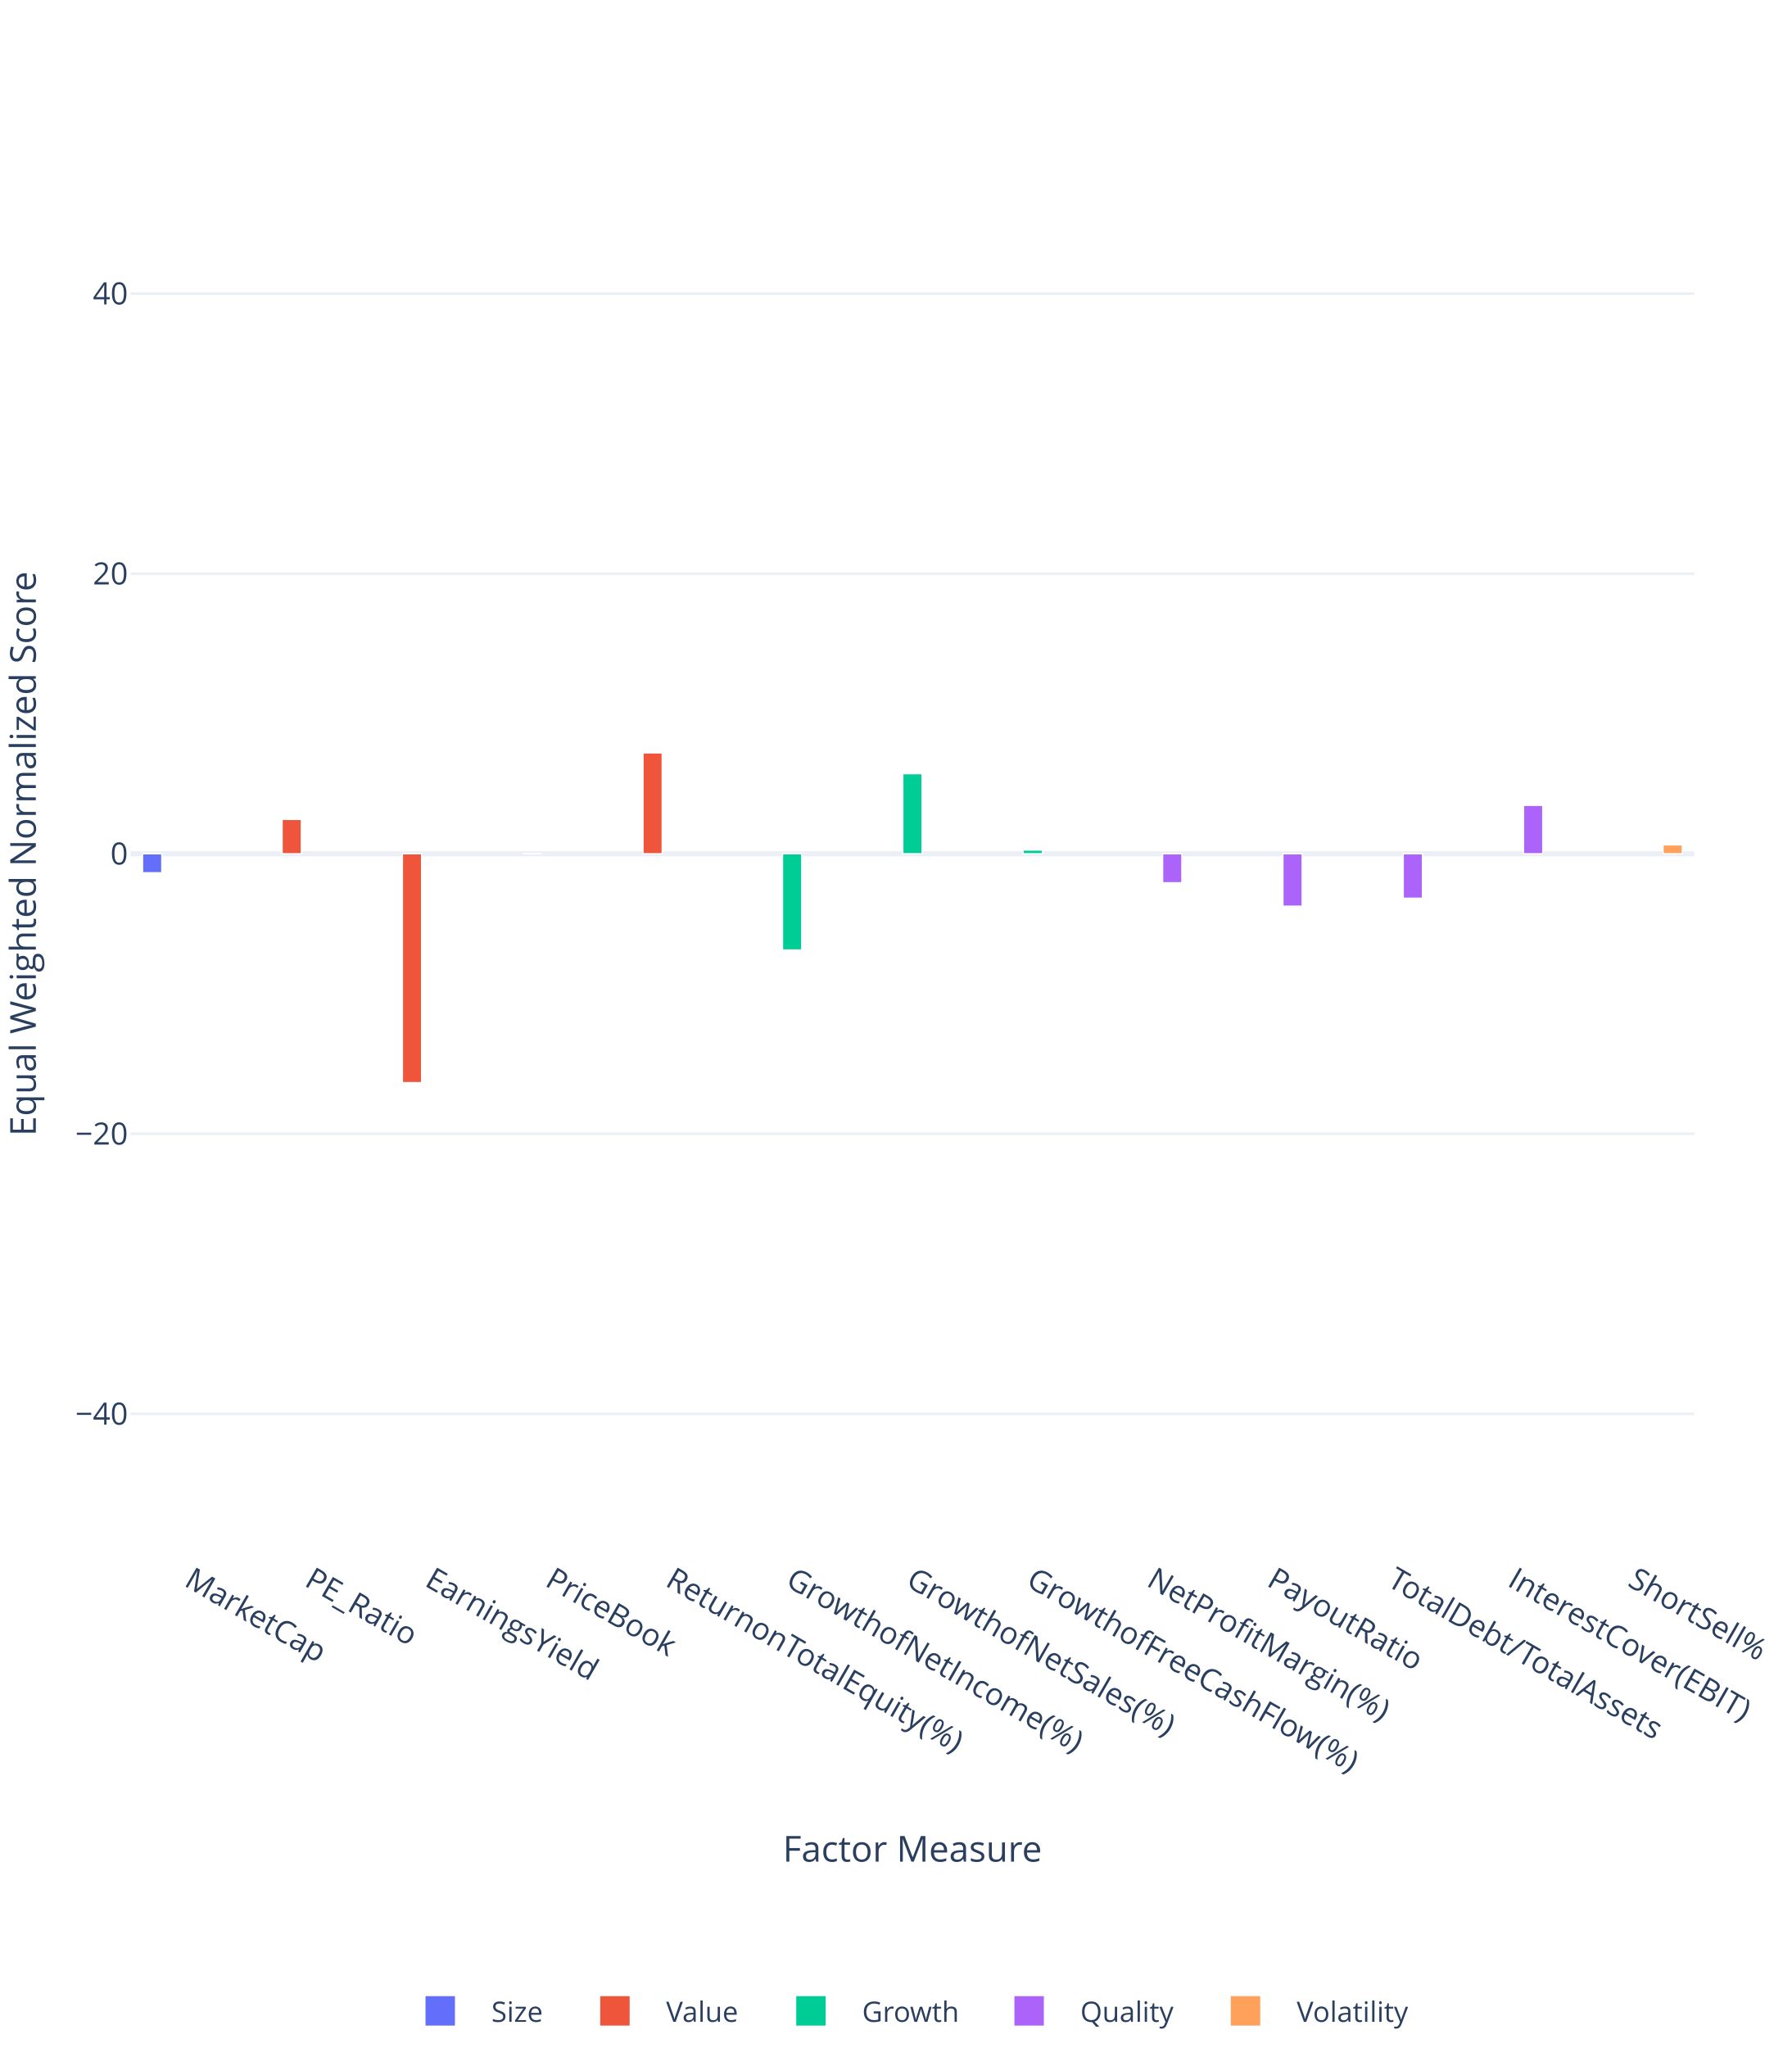
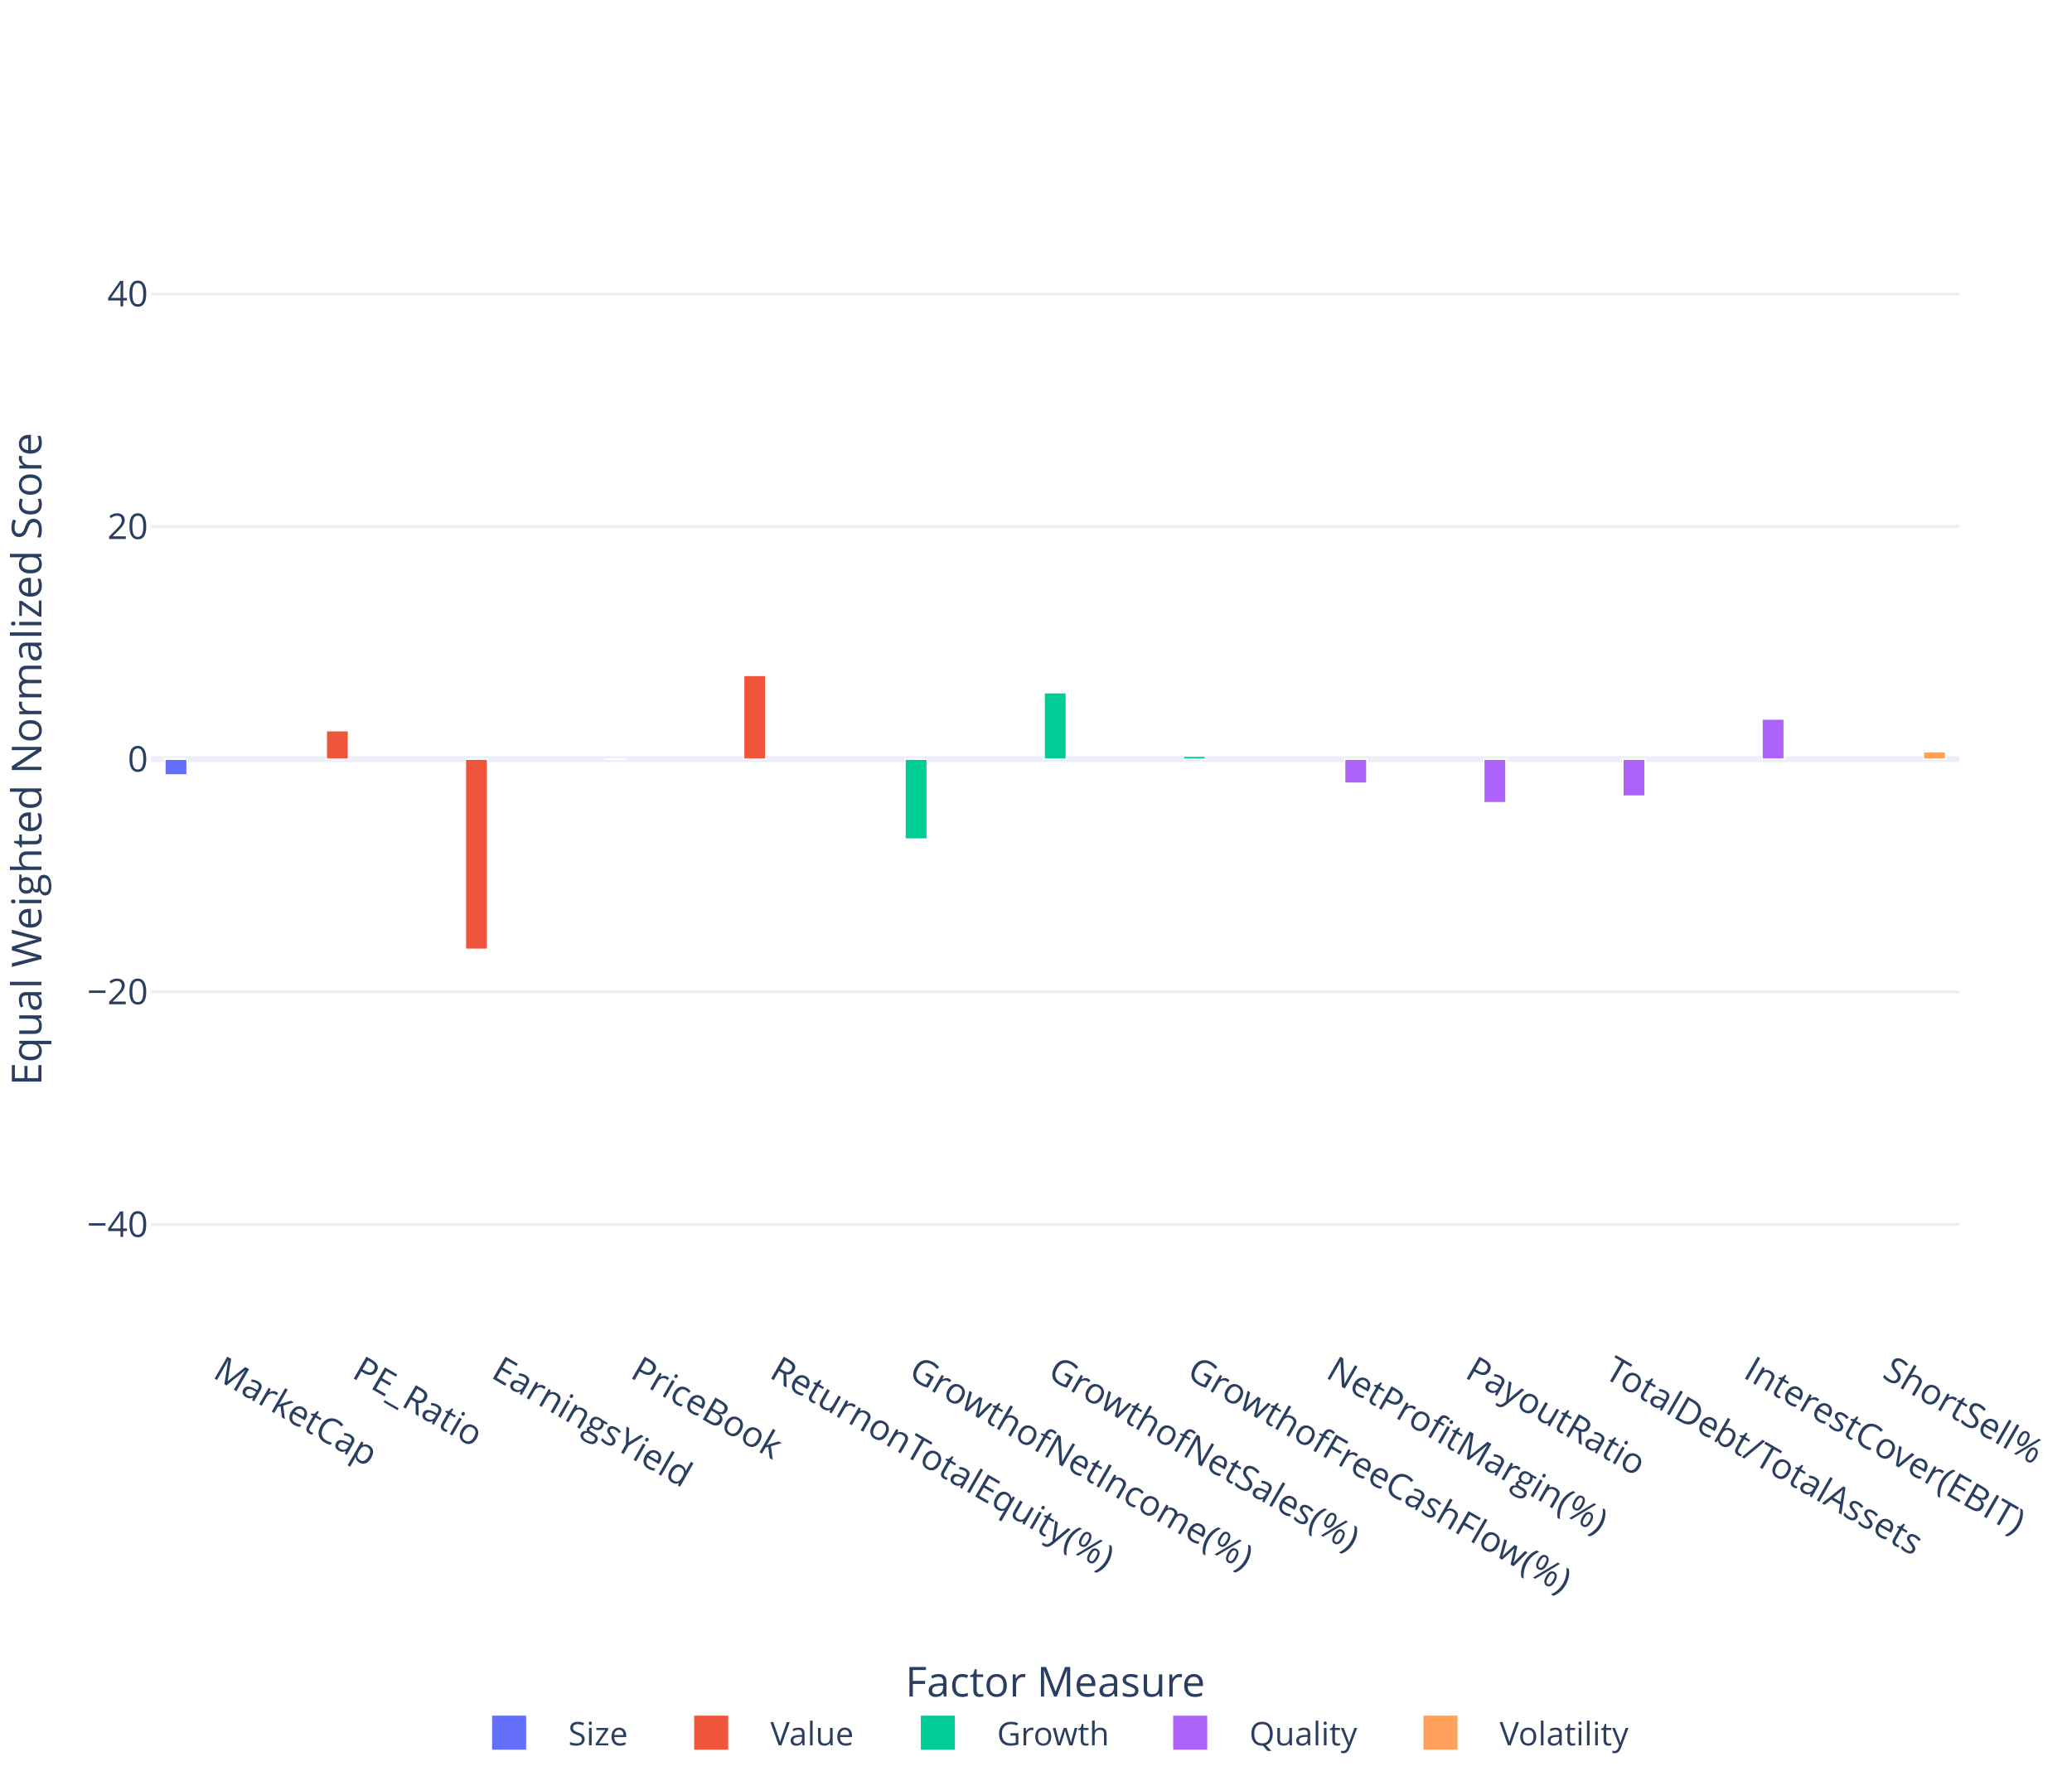
- <svg xmlns="http://www.w3.org/2000/svg" class="main-svg" width="700" height="800" style="" viewBox="0 0 700 800">
-   <rect x="0" y="0" width="700" height="800" style="fill: rgb(255, 255, 255); fill-opacity: 1;" />
-   <defs id="defs-2c1765">
+ <svg xmlns="http://www.w3.org/2000/svg" class="main-svg" width="700" height="600" style="" viewBox="0 0 700 600">
+   <rect x="0" y="0" width="700" height="600" style="fill: rgb(255, 255, 255); fill-opacity: 1;" />
+   <defs id="defs-04bb1e">
    <g class="clips">
-       <clipPath id="clip2c1765xyplot" class="plotclip">
-         <rect width="611" height="547" />
-       </clipPath>
-       <clipPath class="axesclip" id="clip2c1765x">
-         <rect x="51" y="0" width="611" height="800" />
-       </clipPath>
-       <clipPath class="axesclip" id="clip2c1765y">
-         <rect x="0" y="60" width="700" height="547" />
-       </clipPath>
-       <clipPath class="axesclip" id="clip2c1765xy">
-         <rect x="51" y="60" width="611" height="547" />
+       <clipPath id="clip04bb1exyplot" class="plotclip">
+         <rect width="611" height="393" />
+       </clipPath>
+       <clipPath class="axesclip" id="clip04bb1ex">
+         <rect x="51" y="0" width="611" height="600" />
+       </clipPath>
+       <clipPath class="axesclip" id="clip04bb1ey">
+         <rect x="0" y="60" width="700" height="393" />
+       </clipPath>
+       <clipPath class="axesclip" id="clip04bb1exy">
+         <rect x="51" y="60" width="611" height="393" />
      </clipPath>
    </g>
    <g class="gradients" />
    <g class="patterns" />
  </defs>
  <g class="bglayer" />
  <g class="layer-below">
    <g class="imagelayer" />
    <g class="shapelayer" />
  </g>
  <g class="cartesianlayer">
    <g class="subplot xy">
      <g class="layer-subplot">
        <g class="shapelayer" />
        <g class="imagelayer" />
      </g>
      <g class="minor-gridlayer">
        <g class="x" />
        <g class="y" />
      </g>
      <g class="gridlayer">
        <g class="x" />
        <g class="y">
-           <path class="ygrid crisp" transform="translate(0,552.3)" d="M51,0h611" style="stroke: rgb(235, 240, 248); stroke-opacity: 1; stroke-width: 1px;" />
-           <path class="ygrid crisp" transform="translate(0,442.9)" d="M51,0h611" style="stroke: rgb(235, 240, 248); stroke-opacity: 1; stroke-width: 1px;" />
-           <path class="ygrid crisp" transform="translate(0,224.1)" d="M51,0h611" style="stroke: rgb(235, 240, 248); stroke-opacity: 1; stroke-width: 1px;" />
-           <path class="ygrid crisp" transform="translate(0,114.7)" d="M51,0h611" style="stroke: rgb(235, 240, 248); stroke-opacity: 1; stroke-width: 1px;" />
+           <path class="ygrid crisp" transform="translate(0,413.7)" d="M51,0h611" style="stroke: rgb(235, 240, 248); stroke-opacity: 1; stroke-width: 1px;" />
+           <path class="ygrid crisp" transform="translate(0,335.1)" d="M51,0h611" style="stroke: rgb(235, 240, 248); stroke-opacity: 1; stroke-width: 1px;" />
+           <path class="ygrid crisp" transform="translate(0,177.9)" d="M51,0h611" style="stroke: rgb(235, 240, 248); stroke-opacity: 1; stroke-width: 1px;" />
+           <path class="ygrid crisp" transform="translate(0,99.3)" d="M51,0h611" style="stroke: rgb(235, 240, 248); stroke-opacity: 1; stroke-width: 1px;" />
        </g>
      </g>
      <g class="zerolinelayer">
-         <path class="yzl zl crisp" transform="translate(0,333.5)" d="M51,0h611" style="stroke: rgb(235, 240, 248); stroke-opacity: 1; stroke-width: 2px;" />
+         <path class="yzl zl crisp" transform="translate(0,256.5)" d="M51,0h611" style="stroke: rgb(235, 240, 248); stroke-opacity: 1; stroke-width: 2px;" />
      </g>
      <path class="xlines-below" />
      <path class="ylines-below" />
      <g class="overlines-below" />
      <g class="xaxislayer-below" />
      <g class="yaxislayer-below" />
      <g class="overaxes-below" />
-       <g class="plot" transform="translate(51,60)" clip-path="url(#clip2c1765xyplot)">
+       <g class="plot" transform="translate(51,60)" clip-path="url(#clip04bb1exyplot)">
        <g class="barlayer mlayer">
          <g class="trace bars" style="opacity: 1;">
            <g class="points">
              <g class="point">
-                 <path d="M4.7,273.5V280.92H12.22V273.5Z" style="vector-effect: none; opacity: 1; stroke-width: 0.5px; fill: rgb(99, 110, 250); fill-opacity: 1; stroke: rgb(255, 255, 255); stroke-opacity: 1;" />
-               </g>
-             </g>
-           </g>
-           <g class="trace bars" style="opacity: 1;">
-             <g class="points">
-               <g class="point">
-                 <path d="M59.22,273.5V260.08H66.74V273.5Z" style="vector-effect: none; opacity: 1; stroke-width: 0.5px; fill: rgb(239, 85, 59); fill-opacity: 1; stroke: rgb(255, 255, 255); stroke-opacity: 1;" />
-               </g>
-               <g class="point">
-                 <path d="M106.22,273.5V362.91H113.74V273.5Z" style="vector-effect: none; opacity: 1; stroke-width: 0.5px; fill: rgb(239, 85, 59); fill-opacity: 1; stroke: rgb(255, 255, 255); stroke-opacity: 1;" />
-               </g>
-               <g class="point">
-                 <path d="M153.22,273.5V273.5H160.74V273.5Z" style="vector-effect: none; opacity: 1; stroke-width: 0.5px; fill: rgb(239, 85, 59); fill-opacity: 1; stroke: rgb(255, 255, 255); stroke-opacity: 1;" />
-               </g>
-               <g class="point">
-                 <path d="M200.22,273.5V234.09H207.74V273.5Z" style="vector-effect: none; opacity: 1; stroke-width: 0.5px; fill: rgb(239, 85, 59); fill-opacity: 1; stroke: rgb(255, 255, 255); stroke-opacity: 1;" />
-               </g>
-             </g>
-           </g>
-           <g class="trace bars" style="opacity: 1;">
-             <g class="points">
-               <g class="point">
-                 <path d="M254.74,273.5V311.08H262.26V273.5Z" style="vector-effect: none; opacity: 1; stroke-width: 0.5px; fill: rgb(0, 204, 150); fill-opacity: 1; stroke: rgb(255, 255, 255); stroke-opacity: 1;" />
-               </g>
-               <g class="point">
-                 <path d="M301.74,273.5V242.22H309.26V273.5Z" style="vector-effect: none; opacity: 1; stroke-width: 0.5px; fill: rgb(0, 204, 150); fill-opacity: 1; stroke: rgb(255, 255, 255); stroke-opacity: 1;" />
-               </g>
-               <g class="point">
-                 <path d="M348.74,273.5V272.05H356.26V273.5Z" style="vector-effect: none; opacity: 1; stroke-width: 0.5px; fill: rgb(0, 204, 150); fill-opacity: 1; stroke: rgb(255, 255, 255); stroke-opacity: 1;" />
-               </g>
-             </g>
-           </g>
-           <g class="trace bars" style="opacity: 1;">
-             <g class="points">
-               <g class="point">
-                 <path d="M403.26,273.5V284.82H410.78V273.5Z" style="vector-effect: none; opacity: 1; stroke-width: 0.5px; fill: rgb(171, 99, 250); fill-opacity: 1; stroke: rgb(255, 255, 255); stroke-opacity: 1;" />
-               </g>
-               <g class="point">
-                 <path d="M450.26,273.5V293.98H457.78V273.5Z" style="vector-effect: none; opacity: 1; stroke-width: 0.5px; fill: rgb(171, 99, 250); fill-opacity: 1; stroke: rgb(255, 255, 255); stroke-opacity: 1;" />
-               </g>
-               <g class="point">
-                 <path d="M497.26,273.5V290.87H504.78V273.5Z" style="vector-effect: none; opacity: 1; stroke-width: 0.5px; fill: rgb(171, 99, 250); fill-opacity: 1; stroke: rgb(255, 255, 255); stroke-opacity: 1;" />
-               </g>
-               <g class="point">
-                 <path d="M544.26,273.5V254.58H551.78V273.5Z" style="vector-effect: none; opacity: 1; stroke-width: 0.5px; fill: rgb(171, 99, 250); fill-opacity: 1; stroke: rgb(255, 255, 255); stroke-opacity: 1;" />
-               </g>
-             </g>
-           </g>
-           <g class="trace bars" style="opacity: 1;">
-             <g class="points">
-               <g class="point">
-                 <path d="M598.78,273.5V270.03H606.3V273.5Z" style="vector-effect: none; opacity: 1; stroke-width: 0.5px; fill: rgb(255, 161, 90); fill-opacity: 1; stroke: rgb(255, 255, 255); stroke-opacity: 1;" />
+                 <path d="M4.7,196.5V201.83H12.22V196.5Z" style="vector-effect: none; opacity: 1; stroke-width: 0.5px; fill: rgb(99, 110, 250); fill-opacity: 1; stroke: rgb(255, 255, 255); stroke-opacity: 1;" />
+               </g>
+             </g>
+           </g>
+           <g class="trace bars" style="opacity: 1;">
+             <g class="points">
+               <g class="point">
+                 <path d="M59.22,196.5V186.86H66.74V196.5Z" style="vector-effect: none; opacity: 1; stroke-width: 0.5px; fill: rgb(239, 85, 59); fill-opacity: 1; stroke: rgb(255, 255, 255); stroke-opacity: 1;" />
+               </g>
+               <g class="point">
+                 <path d="M106.22,196.5V260.74H113.74V196.5Z" style="vector-effect: none; opacity: 1; stroke-width: 0.5px; fill: rgb(239, 85, 59); fill-opacity: 1; stroke: rgb(255, 255, 255); stroke-opacity: 1;" />
+               </g>
+               <g class="point">
+                 <path d="M153.22,196.5V196.5H160.74V196.5Z" style="vector-effect: none; opacity: 1; stroke-width: 0.5px; fill: rgb(239, 85, 59); fill-opacity: 1; stroke: rgb(255, 255, 255); stroke-opacity: 1;" />
+               </g>
+               <g class="point">
+                 <path d="M200.22,196.5V168.18H207.74V196.5Z" style="vector-effect: none; opacity: 1; stroke-width: 0.5px; fill: rgb(239, 85, 59); fill-opacity: 1; stroke: rgb(255, 255, 255); stroke-opacity: 1;" />
+               </g>
+             </g>
+           </g>
+           <g class="trace bars" style="opacity: 1;">
+             <g class="points">
+               <g class="point">
+                 <path d="M254.74,196.5V223.5H262.26V196.5Z" style="vector-effect: none; opacity: 1; stroke-width: 0.5px; fill: rgb(0, 204, 150); fill-opacity: 1; stroke: rgb(255, 255, 255); stroke-opacity: 1;" />
+               </g>
+               <g class="point">
+                 <path d="M301.74,196.5V174.03H309.26V196.5Z" style="vector-effect: none; opacity: 1; stroke-width: 0.5px; fill: rgb(0, 204, 150); fill-opacity: 1; stroke: rgb(255, 255, 255); stroke-opacity: 1;" />
+               </g>
+               <g class="point">
+                 <path d="M348.74,196.5V195.46H356.26V196.5Z" style="vector-effect: none; opacity: 1; stroke-width: 0.5px; fill: rgb(0, 204, 150); fill-opacity: 1; stroke: rgb(255, 255, 255); stroke-opacity: 1;" />
+               </g>
+             </g>
+           </g>
+           <g class="trace bars" style="opacity: 1;">
+             <g class="points">
+               <g class="point">
+                 <path d="M403.26,196.5V204.63H410.78V196.5Z" style="vector-effect: none; opacity: 1; stroke-width: 0.5px; fill: rgb(171, 99, 250); fill-opacity: 1; stroke: rgb(255, 255, 255); stroke-opacity: 1;" />
+               </g>
+               <g class="point">
+                 <path d="M450.26,196.5V211.21H457.78V196.5Z" style="vector-effect: none; opacity: 1; stroke-width: 0.5px; fill: rgb(171, 99, 250); fill-opacity: 1; stroke: rgb(255, 255, 255); stroke-opacity: 1;" />
+               </g>
+               <g class="point">
+                 <path d="M497.26,196.5V208.98H504.78V196.5Z" style="vector-effect: none; opacity: 1; stroke-width: 0.5px; fill: rgb(171, 99, 250); fill-opacity: 1; stroke: rgb(255, 255, 255); stroke-opacity: 1;" />
+               </g>
+               <g class="point">
+                 <path d="M544.26,196.5V182.91H551.78V196.5Z" style="vector-effect: none; opacity: 1; stroke-width: 0.5px; fill: rgb(171, 99, 250); fill-opacity: 1; stroke: rgb(255, 255, 255); stroke-opacity: 1;" />
+               </g>
+             </g>
+           </g>
+           <g class="trace bars" style="opacity: 1;">
+             <g class="points">
+               <g class="point">
+                 <path d="M598.78,196.5V194.01H606.3V196.5Z" style="vector-effect: none; opacity: 1; stroke-width: 0.5px; fill: rgb(255, 161, 90); fill-opacity: 1; stroke: rgb(255, 255, 255); stroke-opacity: 1;" />
              </g>
            </g>
          </g>
        </g>
      </g>
      <g class="overplot" />
      <path class="xlines-above crisp" d="M0,0" style="fill: none;" />
      <path class="ylines-above crisp" d="M0,0" style="fill: none;" />
      <g class="overlines-above" />
      <g class="xaxislayer-above">
        <g class="xtick">
-           <text text-anchor="start" x="0" y="620" transform="translate(74.5,0) rotate(30,0,614)" style="font-family: 'Open Sans', verdana, arial, sans-serif; font-size: 12px; fill: rgb(42, 63, 95); fill-opacity: 1; white-space: pre; opacity: 1;">MarketCap</text>
-         </g>
-         <g class="xtick">
-           <text text-anchor="start" x="0" y="620" transform="translate(121.5,0) rotate(30,0,614)" style="font-family: 'Open Sans', verdana, arial, sans-serif; font-size: 12px; fill: rgb(42, 63, 95); fill-opacity: 1; white-space: pre; opacity: 1;">PE_Ratio</text>
-         </g>
-         <g class="xtick">
-           <text text-anchor="start" x="0" y="620" transform="translate(168.5,0) rotate(30,0,614)" style="font-family: 'Open Sans', verdana, arial, sans-serif; font-size: 12px; fill: rgb(42, 63, 95); fill-opacity: 1; white-space: pre; opacity: 1;">EarningsYield</text>
-         </g>
-         <g class="xtick">
-           <text text-anchor="start" x="0" y="620" transform="translate(215.5,0) rotate(30,0,614)" style="font-family: 'Open Sans', verdana, arial, sans-serif; font-size: 12px; fill: rgb(42, 63, 95); fill-opacity: 1; white-space: pre; opacity: 1;">PriceBook</text>
-         </g>
-         <g class="xtick">
-           <text text-anchor="start" x="0" y="620" transform="translate(262.5,0) rotate(30,0,614)" style="font-family: 'Open Sans', verdana, arial, sans-serif; font-size: 12px; fill: rgb(42, 63, 95); fill-opacity: 1; white-space: pre; opacity: 1;">ReturnonTotalEquity(%)</text>
-         </g>
-         <g class="xtick">
-           <text text-anchor="start" x="0" y="620" transform="translate(309.5,0) rotate(30,0,614)" style="font-family: 'Open Sans', verdana, arial, sans-serif; font-size: 12px; fill: rgb(42, 63, 95); fill-opacity: 1; white-space: pre; opacity: 1;">GrowthofNetIncome(%)</text>
-         </g>
-         <g class="xtick">
-           <text text-anchor="start" x="0" y="620" transform="translate(356.5,0) rotate(30,0,614)" style="font-family: 'Open Sans', verdana, arial, sans-serif; font-size: 12px; fill: rgb(42, 63, 95); fill-opacity: 1; white-space: pre; opacity: 1;">GrowthofNetSales(%)</text>
-         </g>
-         <g class="xtick">
-           <text text-anchor="start" x="0" y="620" transform="translate(403.5,0) rotate(30,0,614)" style="font-family: 'Open Sans', verdana, arial, sans-serif; font-size: 12px; fill: rgb(42, 63, 95); fill-opacity: 1; white-space: pre; opacity: 1;">GrowthofFreeCashFlow(%)</text>
-         </g>
-         <g class="xtick">
-           <text text-anchor="start" x="0" y="620" transform="translate(450.5,0) rotate(30,0,614)" style="font-family: 'Open Sans', verdana, arial, sans-serif; font-size: 12px; fill: rgb(42, 63, 95); fill-opacity: 1; white-space: pre; opacity: 1;">NetProfitMargin(%)</text>
-         </g>
-         <g class="xtick">
-           <text text-anchor="start" x="0" y="620" transform="translate(497.5,0) rotate(30,0,614)" style="font-family: 'Open Sans', verdana, arial, sans-serif; font-size: 12px; fill: rgb(42, 63, 95); fill-opacity: 1; white-space: pre; opacity: 1;">PayoutRatio</text>
-         </g>
-         <g class="xtick">
-           <text text-anchor="start" x="0" y="620" transform="translate(544.5,0) rotate(30,0,614)" style="font-family: 'Open Sans', verdana, arial, sans-serif; font-size: 12px; fill: rgb(42, 63, 95); fill-opacity: 1; white-space: pre; opacity: 1;">TotalDebt/TotalAssets</text>
-         </g>
-         <g class="xtick">
-           <text text-anchor="start" x="0" y="620" transform="translate(591.5,0) rotate(30,0,614)" style="font-family: 'Open Sans', verdana, arial, sans-serif; font-size: 12px; fill: rgb(42, 63, 95); fill-opacity: 1; white-space: pre; opacity: 1;">InterestCover(EBIT)</text>
-         </g>
-         <g class="xtick">
-           <text text-anchor="start" x="0" y="620" transform="translate(638.5,0) rotate(30,0,614)" style="font-family: 'Open Sans', verdana, arial, sans-serif; font-size: 12px; fill: rgb(42, 63, 95); fill-opacity: 1; white-space: pre; opacity: 1;">ShortSell%</text>
+           <text text-anchor="start" x="0" y="466" transform="translate(74.5,0) rotate(30,0,460)" style="font-family: 'Open Sans', verdana, arial, sans-serif; font-size: 12px; fill: rgb(42, 63, 95); fill-opacity: 1; white-space: pre; opacity: 1;">MarketCap</text>
+         </g>
+         <g class="xtick">
+           <text text-anchor="start" x="0" y="466" transform="translate(121.5,0) rotate(30,0,460)" style="font-family: 'Open Sans', verdana, arial, sans-serif; font-size: 12px; fill: rgb(42, 63, 95); fill-opacity: 1; white-space: pre; opacity: 1;">PE_Ratio</text>
+         </g>
+         <g class="xtick">
+           <text text-anchor="start" x="0" y="466" transform="translate(168.5,0) rotate(30,0,460)" style="font-family: 'Open Sans', verdana, arial, sans-serif; font-size: 12px; fill: rgb(42, 63, 95); fill-opacity: 1; white-space: pre; opacity: 1;">EarningsYield</text>
+         </g>
+         <g class="xtick">
+           <text text-anchor="start" x="0" y="466" transform="translate(215.5,0) rotate(30,0,460)" style="font-family: 'Open Sans', verdana, arial, sans-serif; font-size: 12px; fill: rgb(42, 63, 95); fill-opacity: 1; white-space: pre; opacity: 1;">PriceBook</text>
+         </g>
+         <g class="xtick">
+           <text text-anchor="start" x="0" y="466" transform="translate(262.5,0) rotate(30,0,460)" style="font-family: 'Open Sans', verdana, arial, sans-serif; font-size: 12px; fill: rgb(42, 63, 95); fill-opacity: 1; white-space: pre; opacity: 1;">ReturnonTotalEquity(%)</text>
+         </g>
+         <g class="xtick">
+           <text text-anchor="start" x="0" y="466" transform="translate(309.5,0) rotate(30,0,460)" style="font-family: 'Open Sans', verdana, arial, sans-serif; font-size: 12px; fill: rgb(42, 63, 95); fill-opacity: 1; white-space: pre; opacity: 1;">GrowthofNetIncome(%)</text>
+         </g>
+         <g class="xtick">
+           <text text-anchor="start" x="0" y="466" transform="translate(356.5,0) rotate(30,0,460)" style="font-family: 'Open Sans', verdana, arial, sans-serif; font-size: 12px; fill: rgb(42, 63, 95); fill-opacity: 1; white-space: pre; opacity: 1;">GrowthofNetSales(%)</text>
+         </g>
+         <g class="xtick">
+           <text text-anchor="start" x="0" y="466" transform="translate(403.5,0) rotate(30,0,460)" style="font-family: 'Open Sans', verdana, arial, sans-serif; font-size: 12px; fill: rgb(42, 63, 95); fill-opacity: 1; white-space: pre; opacity: 1;">GrowthofFreeCashFlow(%)</text>
+         </g>
+         <g class="xtick">
+           <text text-anchor="start" x="0" y="466" transform="translate(450.5,0) rotate(30,0,460)" style="font-family: 'Open Sans', verdana, arial, sans-serif; font-size: 12px; fill: rgb(42, 63, 95); fill-opacity: 1; white-space: pre; opacity: 1;">NetProfitMargin(%)</text>
+         </g>
+         <g class="xtick">
+           <text text-anchor="start" x="0" y="466" transform="translate(497.5,0) rotate(30,0,460)" style="font-family: 'Open Sans', verdana, arial, sans-serif; font-size: 12px; fill: rgb(42, 63, 95); fill-opacity: 1; white-space: pre; opacity: 1;">PayoutRatio</text>
+         </g>
+         <g class="xtick">
+           <text text-anchor="start" x="0" y="466" transform="translate(544.5,0) rotate(30,0,460)" style="font-family: 'Open Sans', verdana, arial, sans-serif; font-size: 12px; fill: rgb(42, 63, 95); fill-opacity: 1; white-space: pre; opacity: 1;">TotalDebt/TotalAssets</text>
+         </g>
+         <g class="xtick">
+           <text text-anchor="start" x="0" y="466" transform="translate(591.5,0) rotate(30,0,460)" style="font-family: 'Open Sans', verdana, arial, sans-serif; font-size: 12px; fill: rgb(42, 63, 95); fill-opacity: 1; white-space: pre; opacity: 1;">InterestCover(EBIT)</text>
+         </g>
+         <g class="xtick">
+           <text text-anchor="start" x="0" y="466" transform="translate(638.5,0) rotate(30,0,460)" style="font-family: 'Open Sans', verdana, arial, sans-serif; font-size: 12px; fill: rgb(42, 63, 95); fill-opacity: 1; white-space: pre; opacity: 1;">ShortSell%</text>
        </g>
      </g>
      <g class="yaxislayer-above">
        <g class="ytick">
-           <text text-anchor="end" x="50" y="4.2" transform="translate(0,552.3)" style="font-family: 'Open Sans', verdana, arial, sans-serif; font-size: 12px; fill: rgb(42, 63, 95); fill-opacity: 1; white-space: pre; opacity: 1;">−40</text>
-         </g>
-         <g class="ytick">
-           <text text-anchor="end" x="50" y="4.2" style="font-family: 'Open Sans', verdana, arial, sans-serif; font-size: 12px; fill: rgb(42, 63, 95); fill-opacity: 1; white-space: pre; opacity: 1;" transform="translate(0,442.9)">−20</text>
-         </g>
-         <g class="ytick">
-           <text text-anchor="end" x="50" y="4.2" style="font-family: 'Open Sans', verdana, arial, sans-serif; font-size: 12px; fill: rgb(42, 63, 95); fill-opacity: 1; white-space: pre; opacity: 1;" transform="translate(0,333.5)">0</text>
-         </g>
-         <g class="ytick">
-           <text text-anchor="end" x="50" y="4.2" style="font-family: 'Open Sans', verdana, arial, sans-serif; font-size: 12px; fill: rgb(42, 63, 95); fill-opacity: 1; white-space: pre; opacity: 1;" transform="translate(0,224.1)">20</text>
-         </g>
-         <g class="ytick">
-           <text text-anchor="end" x="50" y="4.2" style="font-family: 'Open Sans', verdana, arial, sans-serif; font-size: 12px; fill: rgb(42, 63, 95); fill-opacity: 1; white-space: pre; opacity: 1;" transform="translate(0,114.7)">40</text>
+           <text text-anchor="end" x="50" y="4.2" transform="translate(0,413.7)" style="font-family: 'Open Sans', verdana, arial, sans-serif; font-size: 12px; fill: rgb(42, 63, 95); fill-opacity: 1; white-space: pre; opacity: 1;">−40</text>
+         </g>
+         <g class="ytick">
+           <text text-anchor="end" x="50" y="4.2" style="font-family: 'Open Sans', verdana, arial, sans-serif; font-size: 12px; fill: rgb(42, 63, 95); fill-opacity: 1; white-space: pre; opacity: 1;" transform="translate(0,335.1)">−20</text>
+         </g>
+         <g class="ytick">
+           <text text-anchor="end" x="50" y="4.2" style="font-family: 'Open Sans', verdana, arial, sans-serif; font-size: 12px; fill: rgb(42, 63, 95); fill-opacity: 1; white-space: pre; opacity: 1;" transform="translate(0,256.5)">0</text>
+         </g>
+         <g class="ytick">
+           <text text-anchor="end" x="50" y="4.2" style="font-family: 'Open Sans', verdana, arial, sans-serif; font-size: 12px; fill: rgb(42, 63, 95); fill-opacity: 1; white-space: pre; opacity: 1;" transform="translate(0,177.9)">20</text>
+         </g>
+         <g class="ytick">
+           <text text-anchor="end" x="50" y="4.2" style="font-family: 'Open Sans', verdana, arial, sans-serif; font-size: 12px; fill: rgb(42, 63, 95); fill-opacity: 1; white-space: pre; opacity: 1;" transform="translate(0,99.3)">40</text>
        </g>
      </g>
      <g class="overaxes-above" />
    </g>
  </g>
  <g class="polarlayer" />
  <g class="smithlayer" />
  <g class="ternarylayer" />
  <g class="geolayer" />
  <g class="funnelarealayer" />
  <g class="pielayer" />
  <g class="iciclelayer" />
  <g class="treemaplayer" />
  <g class="sunburstlayer" />
  <g class="glimages" />
-   <defs id="topdefs-2c1765">
+   <defs id="topdefs-04bb1e">
    <g class="clips" />
-     <clipPath id="legend2c1765">
+     <clipPath id="legend04bb1e">
      <rect width="409" height="29" x="0" y="0" />
    </clipPath>
  </defs>
  <g class="layer-above">
    <g class="imagelayer" />
    <g class="shapelayer" />
  </g>
  <g class="infolayer">
-     <g class="legend" pointer-events="all" transform="translate(152,771)">
+     <g class="legend" pointer-events="all" transform="translate(152,570.9)">
      <rect class="bg" shape-rendering="crispEdges" width="409" height="29" x="0" y="0" style="stroke: rgb(68, 68, 68); stroke-opacity: 1; fill: rgb(255, 255, 255); fill-opacity: 1; stroke-width: 0px;" />
-       <g class="scrollbox" transform="" clip-path="url(#legend2c1765)">
+       <g class="scrollbox" transform="" clip-path="url(#legend04bb1e)">
        <g class="groups" transform="">
          <g class="traces" transform="translate(0,14.5)" style="opacity: 1;">
            <text class="legendtext" text-anchor="start" x="40" y="4.29" style="font-family: 'Open Sans', verdana, arial, sans-serif; font-size: 11px; fill: rgb(42, 63, 95); fill-opacity: 1; white-space: pre;">Size</text>
            <g class="layers" style="opacity: 1;">
              <g class="legendfill" />
              <g class="legendlines" />
              <g class="legendsymbols">
                <g class="legendpoints">
                  <path class="legendundefined" d="M6,6H-6V-6H6Z" transform="translate(20,0)" style="stroke-width: 0.5px; fill: rgb(99, 110, 250); fill-opacity: 1; stroke: rgb(255, 255, 255); stroke-opacity: 1;" />
                </g>
              </g>
            </g>
            <rect class="legendtoggle" x="0" y="-9.5" width="65.766" height="19" style="fill: rgb(0, 0, 0); fill-opacity: 0;" />
          </g>
        </g>
        <g class="groups" transform="translate(68.26562,0)">
          <g class="traces" transform="translate(0,14.5)" style="opacity: 1;">
            <text class="legendtext" text-anchor="start" x="40" y="4.29" style="font-family: 'Open Sans', verdana, arial, sans-serif; font-size: 11px; fill: rgb(42, 63, 95); fill-opacity: 1; white-space: pre;">Value</text>
            <g class="layers" style="opacity: 1;">
              <g class="legendfill" />
              <g class="legendlines" />
              <g class="legendsymbols">
                <g class="legendpoints">
                  <path class="legendundefined" d="M6,6H-6V-6H6Z" transform="translate(20,0)" style="stroke-width: 0.5px; fill: rgb(239, 85, 59); fill-opacity: 1; stroke: rgb(255, 255, 255); stroke-opacity: 1;" />
                </g>
              </g>
            </g>
            <rect class="legendtoggle" x="0" y="-9.5" width="74.078" height="19" style="fill: rgb(0, 0, 0); fill-opacity: 0;" />
          </g>
        </g>
        <g class="groups" transform="translate(144.8438,0)">
          <g class="traces" transform="translate(0,14.5)" style="opacity: 1;">
            <text class="legendtext" text-anchor="start" x="40" y="4.29" style="font-family: 'Open Sans', verdana, arial, sans-serif; font-size: 11px; fill: rgb(42, 63, 95); fill-opacity: 1; white-space: pre;">Growth</text>
            <g class="layers" style="opacity: 1;">
              <g class="legendfill" />
              <g class="legendlines" />
              <g class="legendsymbols">
                <g class="legendpoints">
                  <path class="legendundefined" d="M6,6H-6V-6H6Z" transform="translate(20,0)" style="stroke-width: 0.5px; fill: rgb(0, 204, 150); fill-opacity: 1; stroke: rgb(255, 255, 255); stroke-opacity: 1;" />
                </g>
              </g>
            </g>
            <rect class="legendtoggle" x="0" y="-9.5" width="82.75" height="19" style="fill: rgb(0, 0, 0); fill-opacity: 0;" />
          </g>
        </g>
        <g class="groups" transform="translate(230.0938,0)">
          <g class="traces" transform="translate(0,14.5)" style="opacity: 1;">
            <text class="legendtext" text-anchor="start" x="40" y="4.29" style="font-family: 'Open Sans', verdana, arial, sans-serif; font-size: 11px; fill: rgb(42, 63, 95); fill-opacity: 1; white-space: pre;">Quality</text>
            <g class="layers" style="opacity: 1;">
              <g class="legendfill" />
              <g class="legendlines" />
              <g class="legendsymbols">
                <g class="legendpoints">
                  <path class="legendundefined" d="M6,6H-6V-6H6Z" transform="translate(20,0)" style="stroke-width: 0.5px; fill: rgb(171, 99, 250); fill-opacity: 1; stroke: rgb(255, 255, 255); stroke-opacity: 1;" />
                </g>
              </g>
            </g>
            <rect class="legendtoggle" x="0" y="-9.5" width="82.047" height="19" style="fill: rgb(0, 0, 0); fill-opacity: 0;" />
          </g>
        </g>
        <g class="groups" transform="translate(314.6406,0)">
          <g class="traces" transform="translate(0,14.5)" style="opacity: 1;">
            <text class="legendtext" text-anchor="start" x="40" y="4.29" style="font-family: 'Open Sans', verdana, arial, sans-serif; font-size: 11px; fill: rgb(42, 63, 95); fill-opacity: 1; white-space: pre;">Volatility</text>
            <g class="layers" style="opacity: 1;">
              <g class="legendfill" />
              <g class="legendlines" />
              <g class="legendsymbols">
                <g class="legendpoints">
                  <path class="legendundefined" d="M6,6H-6V-6H6Z" transform="translate(20,0)" style="stroke-width: 0.5px; fill: rgb(255, 161, 90); fill-opacity: 1; stroke: rgb(255, 255, 255); stroke-opacity: 1;" />
                </g>
              </g>
            </g>
            <rect class="legendtoggle" x="0" y="-9.5" width="91.469" height="19" style="fill: rgb(0, 0, 0); fill-opacity: 0;" />
          </g>
        </g>
      </g>
      <rect class="scrollbar" rx="20" ry="3" width="0" height="0" x="0" y="0" style="fill: rgb(128, 139, 164); fill-opacity: 1;" />
    </g>
    <g class="g-gtitle" />
    <g class="g-xtitle">
-       <text class="xtitle" x="356.5" y="727.203" text-anchor="middle" style="font-family: 'Open Sans', verdana, arial, sans-serif; font-size: 14px; fill: rgb(42, 63, 95); opacity: 1; font-weight: normal; white-space: pre;">Factor Measure</text>
+       <text class="xtitle" x="356.5" y="573.203" text-anchor="middle" style="font-family: 'Open Sans', verdana, arial, sans-serif; font-size: 14px; fill: rgb(42, 63, 95); opacity: 1; font-weight: normal; white-space: pre;">Factor Measure</text>
    </g>
    <g class="g-ytitle" transform="translate(13.37793,0)">
-       <text class="ytitle" transform="rotate(-90,0.621875,333.5)" x="0.622" y="333.5" text-anchor="middle" style="font-family: 'Open Sans', verdana, arial, sans-serif; font-size: 14px; fill: rgb(42, 63, 95); opacity: 1; font-weight: normal; white-space: pre;">Equal Weighted Normalized Score</text>
+       <text class="ytitle" transform="rotate(-90,0.621875,256.5)" x="0.622" y="256.5" text-anchor="middle" style="font-family: 'Open Sans', verdana, arial, sans-serif; font-size: 14px; fill: rgb(42, 63, 95); opacity: 1; font-weight: normal; white-space: pre;">Equal Weighted Normalized Score</text>
    </g>
  </g>
</svg>
